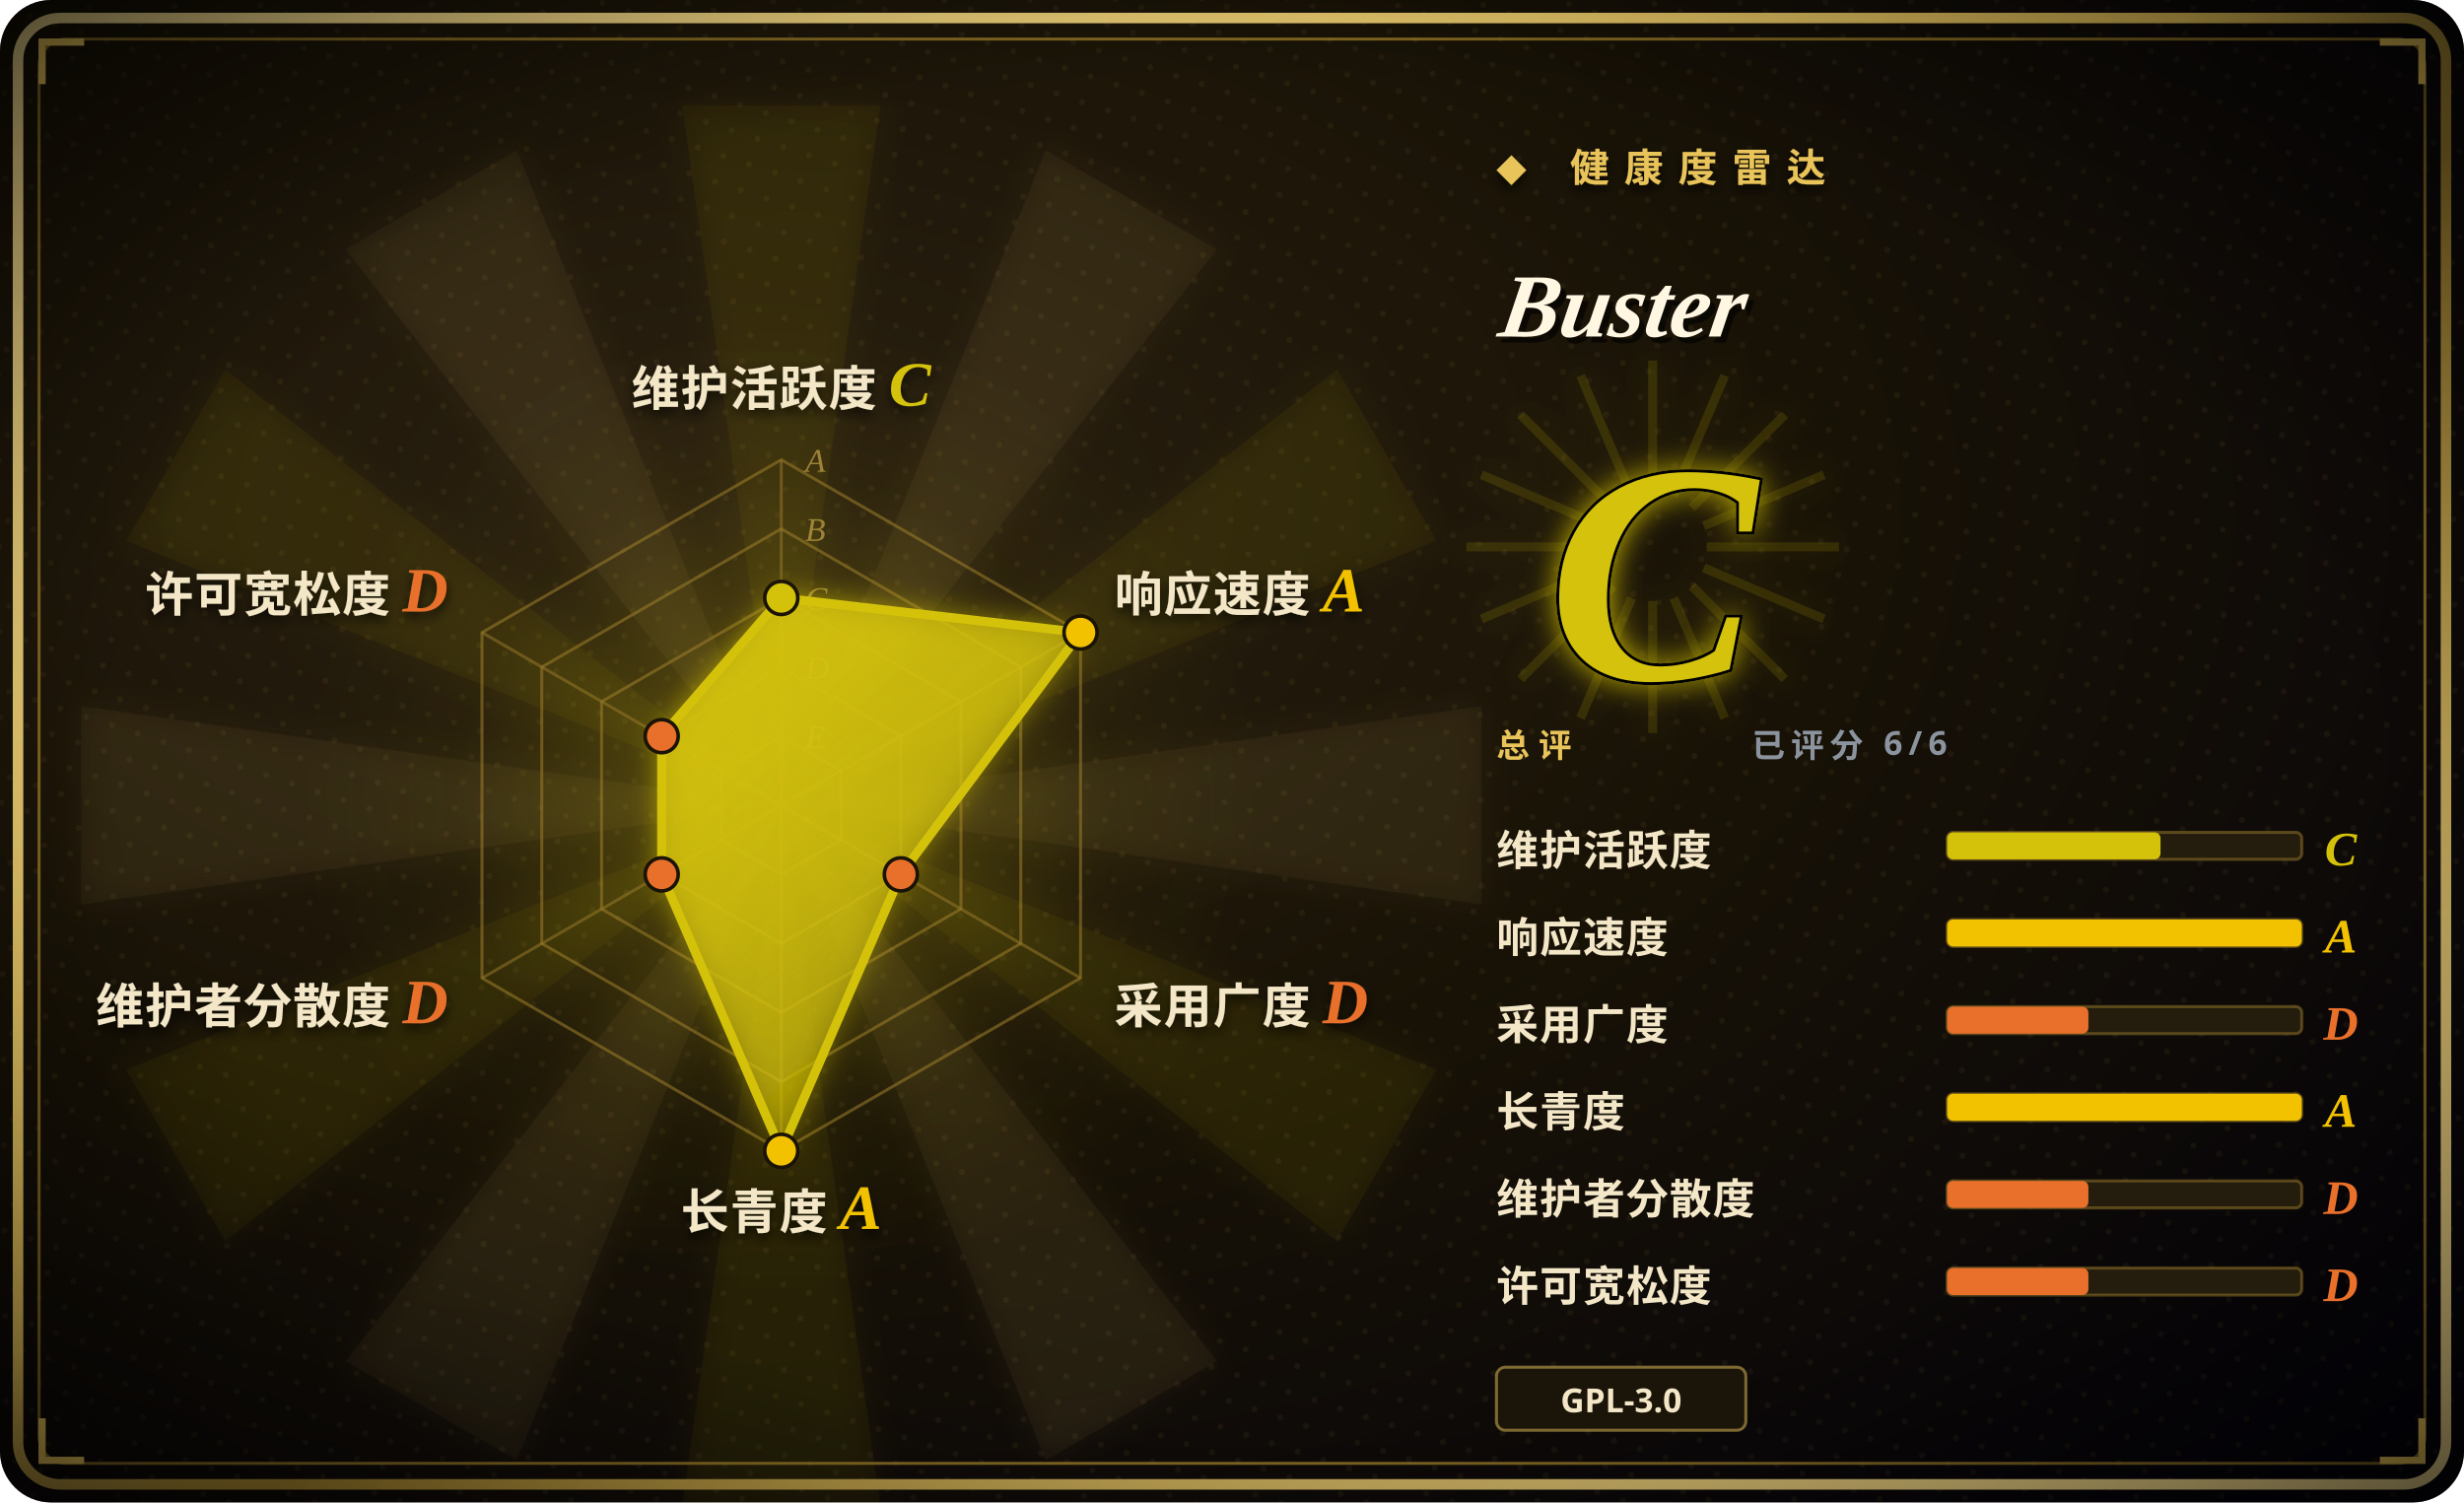
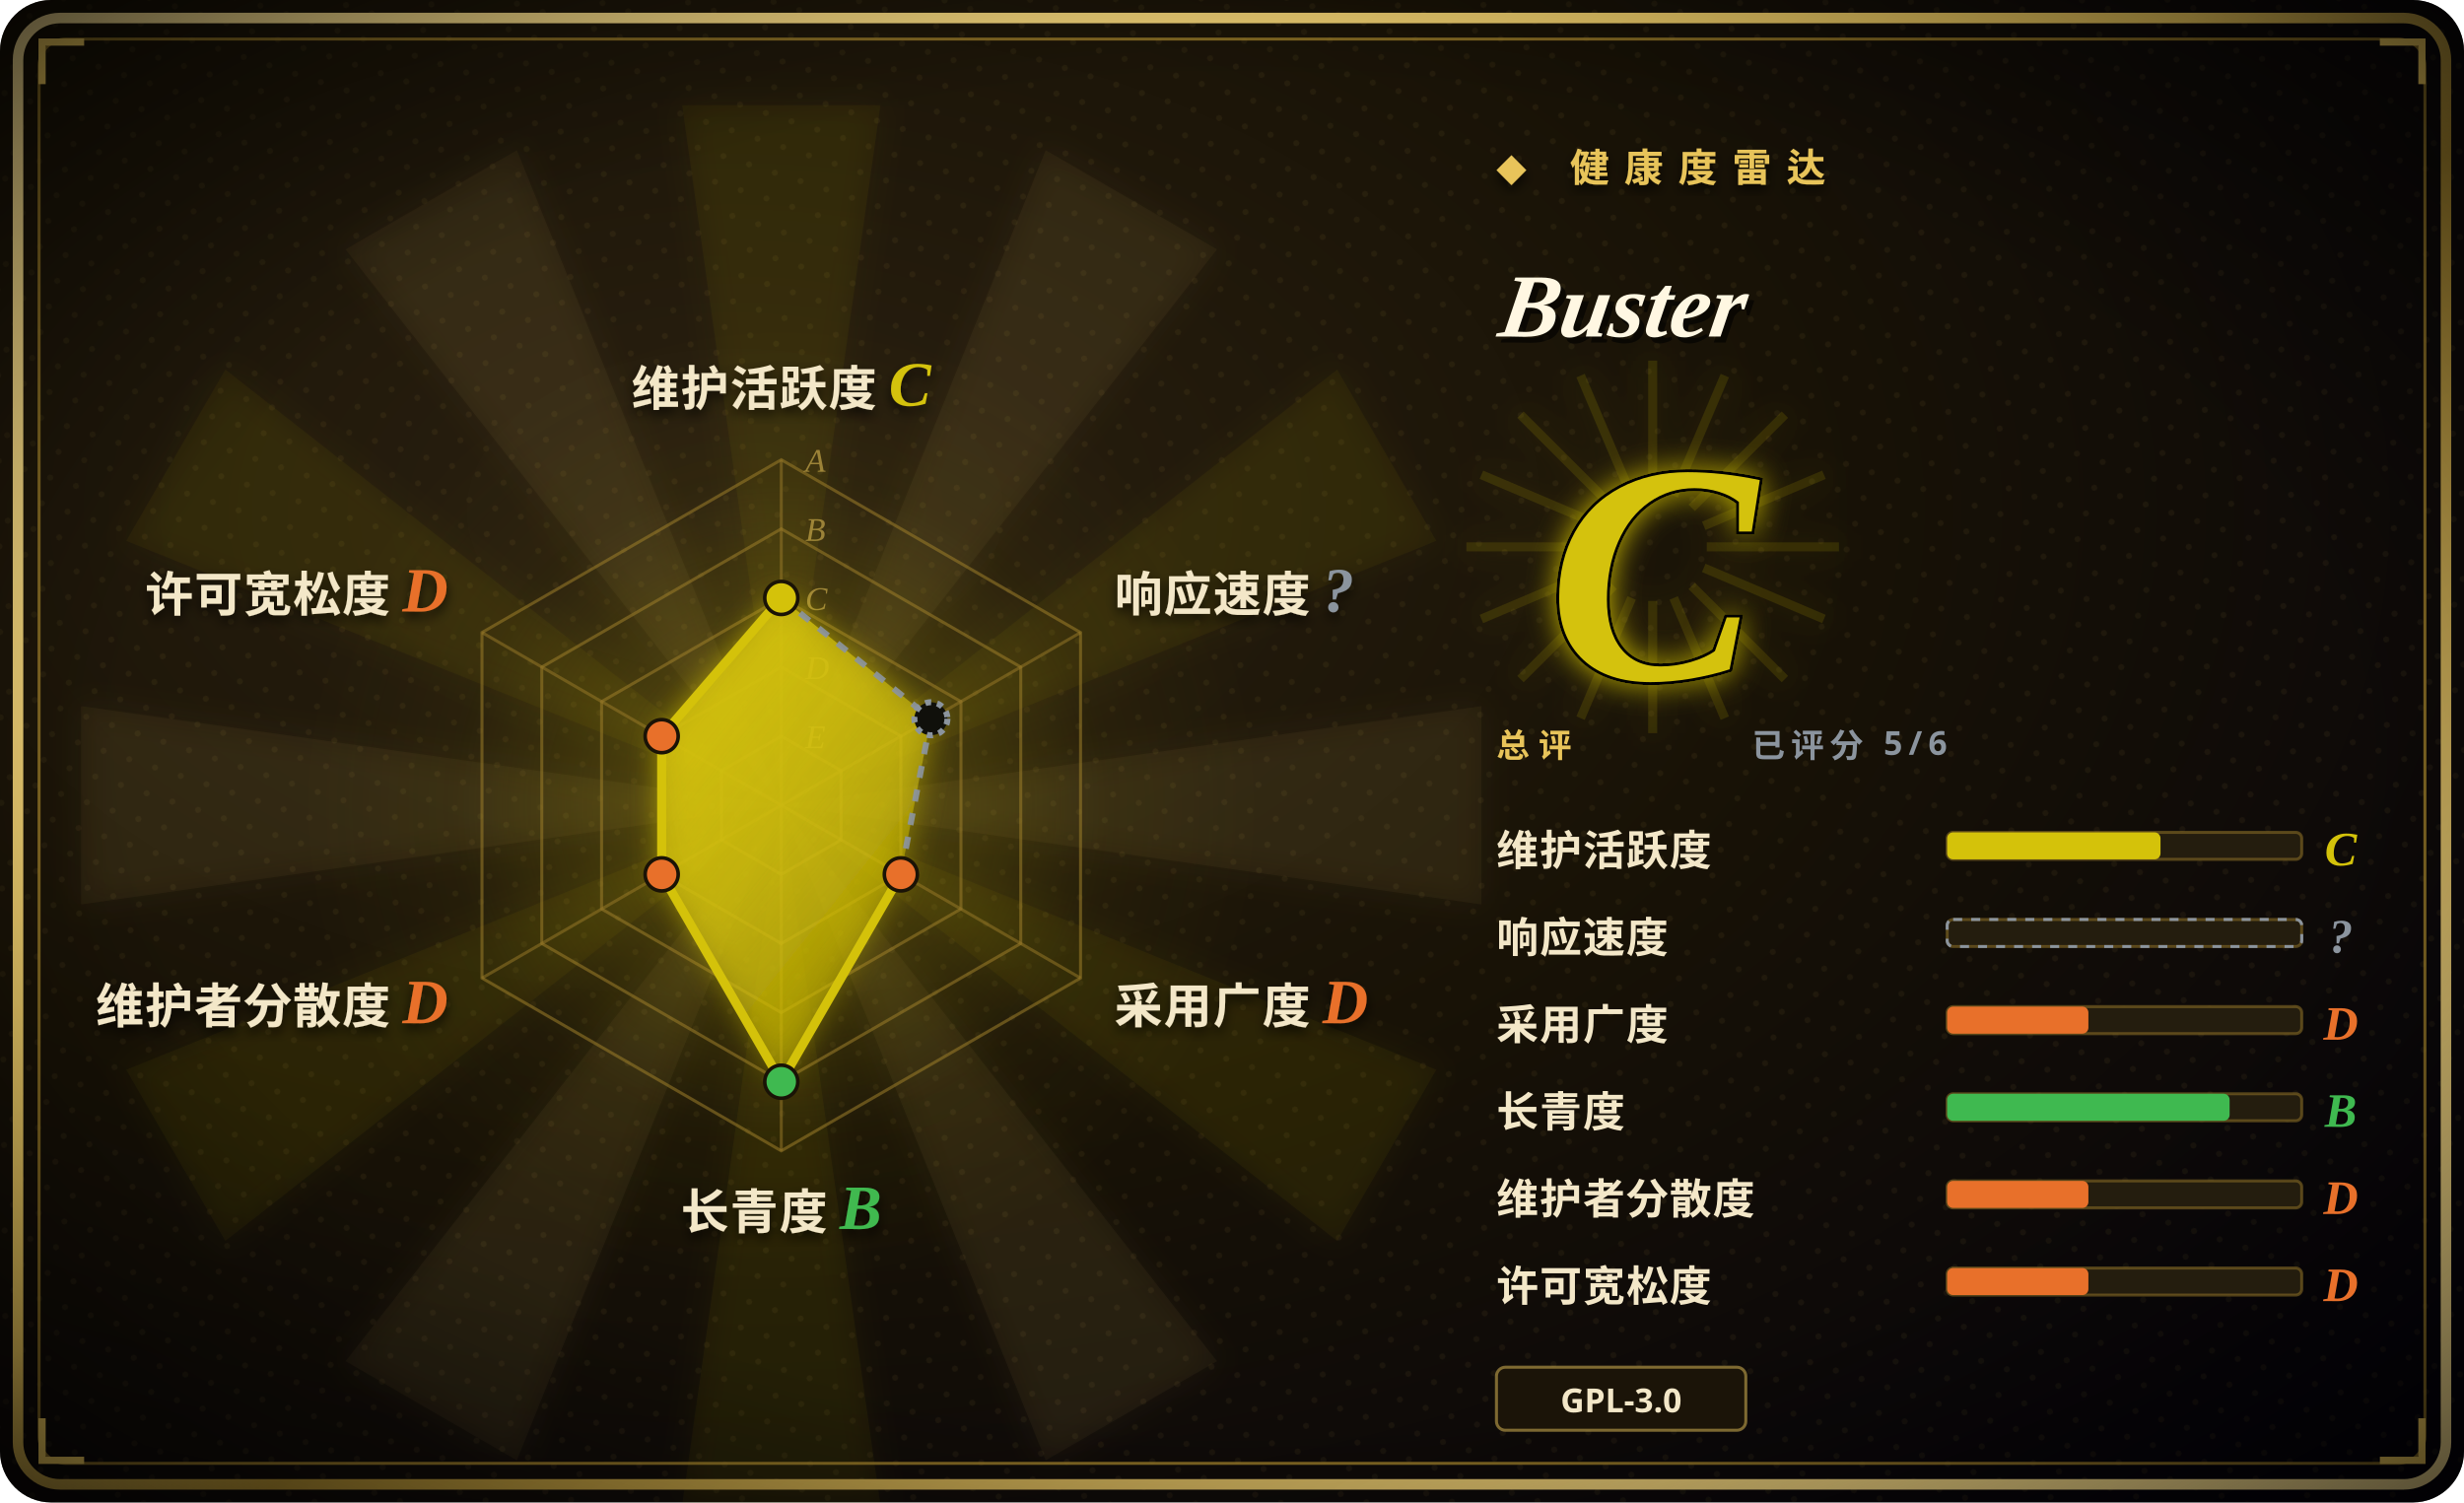
<svg xmlns="http://www.w3.org/2000/svg" width="820" height="500" viewBox="0 0 820 500">
  <defs>
    <radialGradient id="bg" cx="30%" cy="34%" r="90%">
      <stop offset="0%" stop-color="#2a2010" />
      <stop offset="48%" stop-color="#181206" />
      <stop offset="100%" stop-color="#05030a" />
    </radialGradient>
    <radialGradient id="vig" cx="50%" cy="50%" r="72%">
      <stop offset="62%" stop-color="#000000" stop-opacity="0" />
      <stop offset="100%" stop-color="#000000" stop-opacity="0.72" />
    </radialGradient>
    <linearGradient id="frame" x1="0" y1="0" x2="1" y2="1">
      <stop offset="0%" stop-color="#f6dd92" />
      <stop offset="45%" stop-color="#E8C45A" />
      <stop offset="55%" stop-color="#9c7d2a" />
      <stop offset="100%" stop-color="#f6dd92" />
    </linearGradient>
    <linearGradient id="poly" x1="0" y1="0" x2="0.7" y2="1">
      <stop offset="0%" stop-color="#D4C20A" stop-opacity="0.92" />
      <stop offset="100%" stop-color="#D4C20A" stop-opacity="0.34" />
    </linearGradient>
    <radialGradient id="halo" cx="50%" cy="50%" r="50%">
      <stop offset="0%" stop-color="#D4C20A" stop-opacity="0.34" />
      <stop offset="68%" stop-color="#D4C20A" stop-opacity="0.04" />
      <stop offset="100%" stop-color="#D4C20A" stop-opacity="0" />
    </radialGradient>
    <filter id="glow" x="-60%" y="-60%" width="220%" height="220%">
      <feGaussianBlur stdDeviation="5" result="b" />
      <feMerge>
        <feMergeNode in="b" />
        <feMergeNode in="SourceGraphic" />
      </feMerge>
    </filter>
    <filter id="soft" x="-30%" y="-30%" width="160%" height="160%">
      <feDropShadow dx="0" dy="2" stdDeviation="2" flood-color="#000" flood-opacity="0.7" />
    </filter>
    <pattern id="halftone" width="9" height="9" patternUnits="userSpaceOnUse" patternTransform="rotate(18)">
      <circle cx="2" cy="2" r="1" fill="#E8C45A" fill-opacity="0.06" />
    </pattern>
  </defs>
  <rect width="820" height="500" rx="17" fill="url(#bg)" />
  <rect width="820" height="500" rx="17" fill="url(#halftone)" />
  <g opacity="0.5" filter="url(#glow)">
    <path d="M260,268 L493,235 L493,301 Z" fill="#E8C45A" fill-opacity="0.10" />
    <path d="M260,268 L478,356 L445,413 Z" fill="#D4C20A" fill-opacity="0.10" />
    <path d="M260,268 L405,453 L348,486 Z" fill="#E8C45A" fill-opacity="0.10" />
    <path d="M260,268 L293,501 L227,501 Z" fill="#D4C20A" fill-opacity="0.10" />
    <path d="M260,268 L172,486 L115,453 Z" fill="#E8C45A" fill-opacity="0.10" />
    <path d="M260,268 L75,413 L42,356 Z" fill="#D4C20A" fill-opacity="0.10" />
    <path d="M260,268 L27,301 L27,235 Z" fill="#E8C45A" fill-opacity="0.10" />
    <path d="M260,268 L42,180 L75,123 Z" fill="#D4C20A" fill-opacity="0.10" />
    <path d="M260,268 L115,83 L172,50 Z" fill="#E8C45A" fill-opacity="0.10" />
    <path d="M260,268 L227,35 L293,35 Z" fill="#D4C20A" fill-opacity="0.10" />
    <path d="M260,268 L348,50 L405,83 Z" fill="#E8C45A" fill-opacity="0.10" />
    <path d="M260,268 L445,123 L478,180 Z" fill="#D4C20A" fill-opacity="0.10" />
  </g>
  <circle cx="260" cy="268" r="161" fill="url(#halo)" />
  <rect x="6" y="6" width="808" height="488" rx="14" fill="none" stroke="url(#frame)" stroke-width="3.5" />
  <rect x="13" y="13" width="794" height="474" rx="9" fill="none" stroke="#9c7d2a" stroke-width="1" stroke-opacity="0.8" />
  <path d="M14,28 L14,14 L28,14" fill="none" stroke="#E8C45A" stroke-width="2.4" />
  <path d="M806,28 L806,14 L792,14" fill="none" stroke="#E8C45A" stroke-width="2.4" />
  <path d="M14,472 L14,486 L28,486" fill="none" stroke="#E8C45A" stroke-width="2.4" />
  <path d="M806,472 L806,486 L792,486" fill="none" stroke="#E8C45A" stroke-width="2.4" />
  <rect width="820" height="500" rx="17" fill="url(#vig)" />
  <polygon points="260.0,153.0 359.6,210.5 359.6,325.5 260.0,383.0 160.4,325.5 160.4,210.5" fill="none" stroke="#9c7d2a" stroke-opacity="0.55" stroke-width="1" />
  <polygon points="260.0,176.0 339.7,222.0 339.7,314.0 260.0,360.0 180.3,314.0 180.3,222.0" fill="none" stroke="#9c7d2a" stroke-opacity="0.55" stroke-width="1" />
  <polygon points="260.0,199.0 319.8,233.5 319.8,302.5 260.0,337.0 200.2,302.5 200.2,233.5" fill="none" stroke="#9c7d2a" stroke-opacity="0.55" stroke-width="1" />
  <polygon points="260.0,222.0 299.8,245.0 299.8,291.0 260.0,314.0 220.2,291.0 220.2,245.0" fill="none" stroke="#9c7d2a" stroke-opacity="0.55" stroke-width="1" />
  <polygon points="260.0,245.0 279.9,256.5 279.9,279.5 260.0,291.0 240.1,279.5 240.1,256.5" fill="none" stroke="#9c7d2a" stroke-opacity="0.55" stroke-width="1" />
  <line x1="260" y1="268" x2="260.0" y2="153.0" stroke="#9c7d2a" stroke-opacity="0.5" stroke-width="1" />
  <line x1="260" y1="268" x2="359.6" y2="210.5" stroke="#9c7d2a" stroke-opacity="0.5" stroke-width="1" />
  <line x1="260" y1="268" x2="359.6" y2="325.5" stroke="#9c7d2a" stroke-opacity="0.5" stroke-width="1" />
  <line x1="260" y1="268" x2="260.0" y2="383.0" stroke="#9c7d2a" stroke-opacity="0.5" stroke-width="1" />
  <line x1="260" y1="268" x2="160.4" y2="325.5" stroke="#9c7d2a" stroke-opacity="0.5" stroke-width="1" />
  <line x1="260" y1="268" x2="160.4" y2="210.5" stroke="#9c7d2a" stroke-opacity="0.5" stroke-width="1" />
  <text x="268" y="157.0" font-size="11" font-style="italic" fill="#E8C45A" fill-opacity="0.55" font-family="'Georgia','Times New Roman',serif">A</text>
  <text x="268" y="180.0" font-size="11" font-style="italic" fill="#E8C45A" fill-opacity="0.55" font-family="'Georgia','Times New Roman',serif">B</text>
  <text x="268" y="203.0" font-size="11" font-style="italic" fill="#E8C45A" fill-opacity="0.55" font-family="'Georgia','Times New Roman',serif">C</text>
  <text x="268" y="226.0" font-size="11" font-style="italic" fill="#E8C45A" fill-opacity="0.55" font-family="'Georgia','Times New Roman',serif">D</text>
  <text x="268" y="249.0" font-size="11" font-style="italic" fill="#E8C45A" fill-opacity="0.55" font-family="'Georgia','Times New Roman',serif">E</text>
-   <polygon points="260.0,199.0 359.6,210.5 299.8,291.0 260.0,383.0 220.2,291.0 220.2,245.0" fill="url(#poly)" filter="url(#glow)" />
-   <line x1="260.0" y1="199.0" x2="359.6" y2="210.5" stroke="#D4C20A" stroke-width="3" />
-   <line x1="359.6" y1="210.5" x2="299.8" y2="291.0" stroke="#D4C20A" stroke-width="3" />
-   <line x1="299.8" y1="291.0" x2="260.0" y2="383.0" stroke="#D4C20A" stroke-width="3" />
-   <line x1="260.0" y1="383.0" x2="220.2" y2="291.0" stroke="#D4C20A" stroke-width="3" />
+   <polygon points="260.0,199.0 309.8,239.2 299.8,291.0 260.0,360.0 220.2,291.0 220.2,245.0" fill="url(#poly)" filter="url(#glow)" />
+   <line x1="260.0" y1="199.0" x2="309.8" y2="239.2" stroke="#8B949E" stroke-width="2" stroke-dasharray="4 4" stroke-opacity="0.92" />
+   <line x1="309.8" y1="239.2" x2="299.8" y2="291.0" stroke="#8B949E" stroke-width="2" stroke-dasharray="4 4" stroke-opacity="0.92" />
+   <line x1="299.8" y1="291.0" x2="260.0" y2="360.0" stroke="#D4C20A" stroke-width="3" />
+   <line x1="260.0" y1="360.0" x2="220.2" y2="291.0" stroke="#D4C20A" stroke-width="3" />
  <line x1="220.2" y1="291.0" x2="220.2" y2="245.0" stroke="#D4C20A" stroke-width="3" />
  <line x1="220.2" y1="245.0" x2="260.0" y2="199.0" stroke="#D4C20A" stroke-width="3" />
  <circle cx="260.0" cy="199.0" r="5.5" fill="#D4C20A" stroke="#1a1306" stroke-width="1.2" />
-   <circle cx="359.6" cy="210.5" r="5.5" fill="#F2C200" stroke="#1a1306" stroke-width="1.2" />
+   <circle cx="309.8" cy="239.2" r="5.5" fill="#10100b" stroke="#8B949E" stroke-width="2" stroke-dasharray="2 2" />
  <circle cx="299.8" cy="291.0" r="5.5" fill="#E8702A" stroke="#1a1306" stroke-width="1.2" />
-   <circle cx="260.0" cy="383.0" r="5.5" fill="#F2C200" stroke="#1a1306" stroke-width="1.2" />
+   <circle cx="260.0" cy="360.0" r="5.5" fill="#3FB950" stroke="#1a1306" stroke-width="1.2" />
  <circle cx="220.2" cy="291.0" r="5.5" fill="#E8702A" stroke="#1a1306" stroke-width="1.2" />
  <circle cx="220.2" cy="245.0" r="5.5" fill="#E8702A" stroke="#1a1306" stroke-width="1.2" />
  <text x="260.0" y="135.0" font-size="16" font-weight="900" fill="#f3e7c8" text-anchor="middle" font-family="'PingFang SC','Hiragino Sans GB','Heiti SC','Microsoft YaHei',sans-serif" letter-spacing="0.4" filter="url(#soft)">维护活跃度 <tspan fill="#D4C20A" font-family="'Georgia','Times New Roman',serif" font-style="italic" font-size="21">C</tspan>
  </text>
-   <text x="370.9" y="203.5" font-size="16" font-weight="900" fill="#f3e7c8" text-anchor="start" font-family="'PingFang SC','Hiragino Sans GB','Heiti SC','Microsoft YaHei',sans-serif" letter-spacing="0.4" filter="url(#soft)">响应速度 <tspan fill="#F2C200" font-family="'Georgia','Times New Roman',serif" font-style="italic" font-size="21">A</tspan>
+   <text x="370.9" y="203.5" font-size="16" font-weight="900" fill="#f3e7c8" text-anchor="start" font-family="'PingFang SC','Hiragino Sans GB','Heiti SC','Microsoft YaHei',sans-serif" letter-spacing="0.4" filter="url(#soft)">响应速度 <tspan fill="#8B949E" font-family="'Georgia','Times New Roman',serif" font-style="italic" font-size="21">?</tspan>
  </text>
  <text x="370.9" y="340.5" font-size="16" font-weight="900" fill="#f3e7c8" text-anchor="start" font-family="'PingFang SC','Hiragino Sans GB','Heiti SC','Microsoft YaHei',sans-serif" letter-spacing="0.4" filter="url(#soft)">采用广度 <tspan fill="#E8702A" font-family="'Georgia','Times New Roman',serif" font-style="italic" font-size="21">D</tspan>
  </text>
-   <text x="260.0" y="409.0" font-size="16" font-weight="900" fill="#f3e7c8" text-anchor="middle" font-family="'PingFang SC','Hiragino Sans GB','Heiti SC','Microsoft YaHei',sans-serif" letter-spacing="0.4" filter="url(#soft)">长青度 <tspan fill="#F2C200" font-family="'Georgia','Times New Roman',serif" font-style="italic" font-size="21">A</tspan>
+   <text x="260.0" y="409.0" font-size="16" font-weight="900" fill="#f3e7c8" text-anchor="middle" font-family="'PingFang SC','Hiragino Sans GB','Heiti SC','Microsoft YaHei',sans-serif" letter-spacing="0.4" filter="url(#soft)">长青度 <tspan fill="#3FB950" font-family="'Georgia','Times New Roman',serif" font-style="italic" font-size="21">B</tspan>
  </text>
  <text x="149.1" y="340.5" font-size="16" font-weight="900" fill="#f3e7c8" text-anchor="end" font-family="'PingFang SC','Hiragino Sans GB','Heiti SC','Microsoft YaHei',sans-serif" letter-spacing="0.4" filter="url(#soft)">维护者分散度 <tspan fill="#E8702A" font-family="'Georgia','Times New Roman',serif" font-style="italic" font-size="21">D</tspan>
  </text>
  <text x="149.1" y="203.5" font-size="16" font-weight="900" fill="#f3e7c8" text-anchor="end" font-family="'PingFang SC','Hiragino Sans GB','Heiti SC','Microsoft YaHei',sans-serif" letter-spacing="0.4" filter="url(#soft)">许可宽松度 <tspan fill="#E8702A" font-family="'Georgia','Times New Roman',serif" font-style="italic" font-size="21">D</tspan>
  </text>
  <text x="498" y="60" font-size="13" letter-spacing="5" fill="#E8C45A" font-weight="900" font-family="'PingFang SC','Hiragino Sans GB','Heiti SC','Microsoft YaHei',sans-serif" filter="url(#soft)">◆ 健康度雷达</text>
  <g transform="translate(498,112) skewX(-9)">
    <text x="2" y="2" font-size="30" font-weight="900" font-style="italic" fill="#000" fill-opacity="0.6" font-family="'Georgia','Times New Roman',serif">Buster</text>
    <text x="0" y="0" font-size="30" font-weight="900" font-style="italic" fill="#fff7e2" font-family="'Georgia','Times New Roman',serif">Buster</text>
  </g>
  <line x1="498" y1="124" x2="648" y2="124" stroke="url(#frame)" stroke-width="2" />
  <g opacity="0.85" filter="url(#glow)">
    <line x1="568" y1="182" x2="612" y2="182" stroke="#D4C20A" stroke-opacity="0.16" stroke-width="3" />
    <line x1="567" y1="189" x2="607" y2="206" stroke="#D4C20A" stroke-opacity="0.16" stroke-width="3" />
    <line x1="563" y1="195" x2="594" y2="226" stroke="#D4C20A" stroke-opacity="0.16" stroke-width="3" />
    <line x1="557" y1="199" x2="574" y2="239" stroke="#D4C20A" stroke-opacity="0.16" stroke-width="3" />
    <line x1="550" y1="200" x2="550" y2="244" stroke="#D4C20A" stroke-opacity="0.16" stroke-width="3" />
    <line x1="543" y1="199" x2="526" y2="239" stroke="#D4C20A" stroke-opacity="0.16" stroke-width="3" />
    <line x1="537" y1="195" x2="506" y2="226" stroke="#D4C20A" stroke-opacity="0.16" stroke-width="3" />
    <line x1="533" y1="189" x2="493" y2="206" stroke="#D4C20A" stroke-opacity="0.16" stroke-width="3" />
    <line x1="532" y1="182" x2="488" y2="182" stroke="#D4C20A" stroke-opacity="0.16" stroke-width="3" />
    <line x1="533" y1="175" x2="493" y2="158" stroke="#D4C20A" stroke-opacity="0.16" stroke-width="3" />
    <line x1="537" y1="169" x2="506" y2="138" stroke="#D4C20A" stroke-opacity="0.16" stroke-width="3" />
    <line x1="543" y1="165" x2="526" y2="125" stroke="#D4C20A" stroke-opacity="0.16" stroke-width="3" />
    <line x1="550" y1="164" x2="550" y2="120" stroke="#D4C20A" stroke-opacity="0.16" stroke-width="3" />
    <line x1="557" y1="165" x2="574" y2="125" stroke="#D4C20A" stroke-opacity="0.16" stroke-width="3" />
    <line x1="563" y1="169" x2="594" y2="138" stroke="#D4C20A" stroke-opacity="0.16" stroke-width="3" />
    <line x1="567" y1="175" x2="607" y2="158" stroke="#D4C20A" stroke-opacity="0.16" stroke-width="3" />
  </g>
  <text x="550" y="226" font-size="104" font-weight="900" font-style="italic" text-anchor="middle" fill="#D4C20A" stroke="#000" stroke-width="2" paint-order="stroke" font-family="'Georgia','Times New Roman',serif" filter="url(#glow)">C</text>
  <text x="498" y="252" font-size="11" letter-spacing="3" fill="#E8C45A" font-family="'PingFang SC','Hiragino Sans GB','Heiti SC','Microsoft YaHei',sans-serif" font-weight="900">总评</text>
-   <text x="648" y="252" font-size="11" letter-spacing="2" fill="#8B949E" font-family="'PingFang SC','Hiragino Sans GB','Heiti SC','Microsoft YaHei',sans-serif" font-weight="900" text-anchor="end">已评分 6/6</text>
+   <text x="648" y="252" font-size="11" letter-spacing="2" fill="#8B949E" font-family="'PingFang SC','Hiragino Sans GB','Heiti SC','Microsoft YaHei',sans-serif" font-weight="900" text-anchor="end">已评分 5/6</text>
  <text x="498" y="288" font-size="14" font-weight="900" fill="#f3e7c8" font-family="'PingFang SC','Hiragino Sans GB','Heiti SC','Microsoft YaHei',sans-serif" letter-spacing="0.4">维护活跃度</text>
  <rect x="648" y="277" width="118" height="9" rx="2" fill="#241d0e" stroke="#9c7d2a" stroke-opacity="0.5" />
  <rect x="648" y="277" width="71" height="9" rx="2" fill="#D4C20A" />
  <text x="779" y="288" font-size="16" font-weight="900" font-style="italic" fill="#D4C20A" font-family="'Georgia','Times New Roman',serif" text-anchor="middle">C</text>
  <text x="498" y="317" font-size="14" font-weight="900" fill="#f3e7c8" font-family="'PingFang SC','Hiragino Sans GB','Heiti SC','Microsoft YaHei',sans-serif" letter-spacing="0.4">响应速度</text>
  <rect x="648" y="306" width="118" height="9" rx="2" fill="#241d0e" stroke="#9c7d2a" stroke-opacity="0.5" />
-   <rect x="648" y="306" width="118" height="9" rx="2" fill="#F2C200" />
-   <text x="779" y="317" font-size="16" font-weight="900" font-style="italic" fill="#F2C200" font-family="'Georgia','Times New Roman',serif" text-anchor="middle">A</text>
+   <rect x="648" y="306" width="118" height="9" rx="2" fill="none" stroke="#8B949E" stroke-dasharray="3 3" />
+   <text x="779" y="317" font-size="16" font-weight="900" font-style="italic" fill="#8B949E" font-family="'Georgia','Times New Roman',serif" text-anchor="middle">?</text>
  <text x="498" y="346" font-size="14" font-weight="900" fill="#f3e7c8" font-family="'PingFang SC','Hiragino Sans GB','Heiti SC','Microsoft YaHei',sans-serif" letter-spacing="0.4">采用广度</text>
  <rect x="648" y="335" width="118" height="9" rx="2" fill="#241d0e" stroke="#9c7d2a" stroke-opacity="0.5" />
  <rect x="648" y="335" width="47" height="9" rx="2" fill="#E8702A" />
  <text x="779" y="346" font-size="16" font-weight="900" font-style="italic" fill="#E8702A" font-family="'Georgia','Times New Roman',serif" text-anchor="middle">D</text>
  <text x="498" y="375" font-size="14" font-weight="900" fill="#f3e7c8" font-family="'PingFang SC','Hiragino Sans GB','Heiti SC','Microsoft YaHei',sans-serif" letter-spacing="0.4">长青度</text>
  <rect x="648" y="364" width="118" height="9" rx="2" fill="#241d0e" stroke="#9c7d2a" stroke-opacity="0.5" />
-   <rect x="648" y="364" width="118" height="9" rx="2" fill="#F2C200" />
-   <text x="779" y="375" font-size="16" font-weight="900" font-style="italic" fill="#F2C200" font-family="'Georgia','Times New Roman',serif" text-anchor="middle">A</text>
+   <rect x="648" y="364" width="94" height="9" rx="2" fill="#3FB950" />
+   <text x="779" y="375" font-size="16" font-weight="900" font-style="italic" fill="#3FB950" font-family="'Georgia','Times New Roman',serif" text-anchor="middle">B</text>
  <text x="498" y="404" font-size="14" font-weight="900" fill="#f3e7c8" font-family="'PingFang SC','Hiragino Sans GB','Heiti SC','Microsoft YaHei',sans-serif" letter-spacing="0.4">维护者分散度</text>
  <rect x="648" y="393" width="118" height="9" rx="2" fill="#241d0e" stroke="#9c7d2a" stroke-opacity="0.5" />
  <rect x="648" y="393" width="47" height="9" rx="2" fill="#E8702A" />
  <text x="779" y="404" font-size="16" font-weight="900" font-style="italic" fill="#E8702A" font-family="'Georgia','Times New Roman',serif" text-anchor="middle">D</text>
  <text x="498" y="433" font-size="14" font-weight="900" fill="#f3e7c8" font-family="'PingFang SC','Hiragino Sans GB','Heiti SC','Microsoft YaHei',sans-serif" letter-spacing="0.4">许可宽松度</text>
  <rect x="648" y="422" width="118" height="9" rx="2" fill="#241d0e" stroke="#9c7d2a" stroke-opacity="0.5" />
  <rect x="648" y="422" width="47" height="9" rx="2" fill="#E8702A" />
  <text x="779" y="433" font-size="16" font-weight="900" font-style="italic" fill="#E8702A" font-family="'Georgia','Times New Roman',serif" text-anchor="middle">D</text>
  <rect x="498" y="455" width="83" height="21" rx="3" fill="#1b1408" stroke="#E8C45A" stroke-opacity="0.5" />
  <text x="539.5" y="470" font-size="11" font-weight="700" fill="#f3e7c8" text-anchor="middle" font-family="'PingFang SC','Hiragino Sans GB','Heiti SC','Microsoft YaHei',sans-serif">GPL-3.0</text>
</svg>
